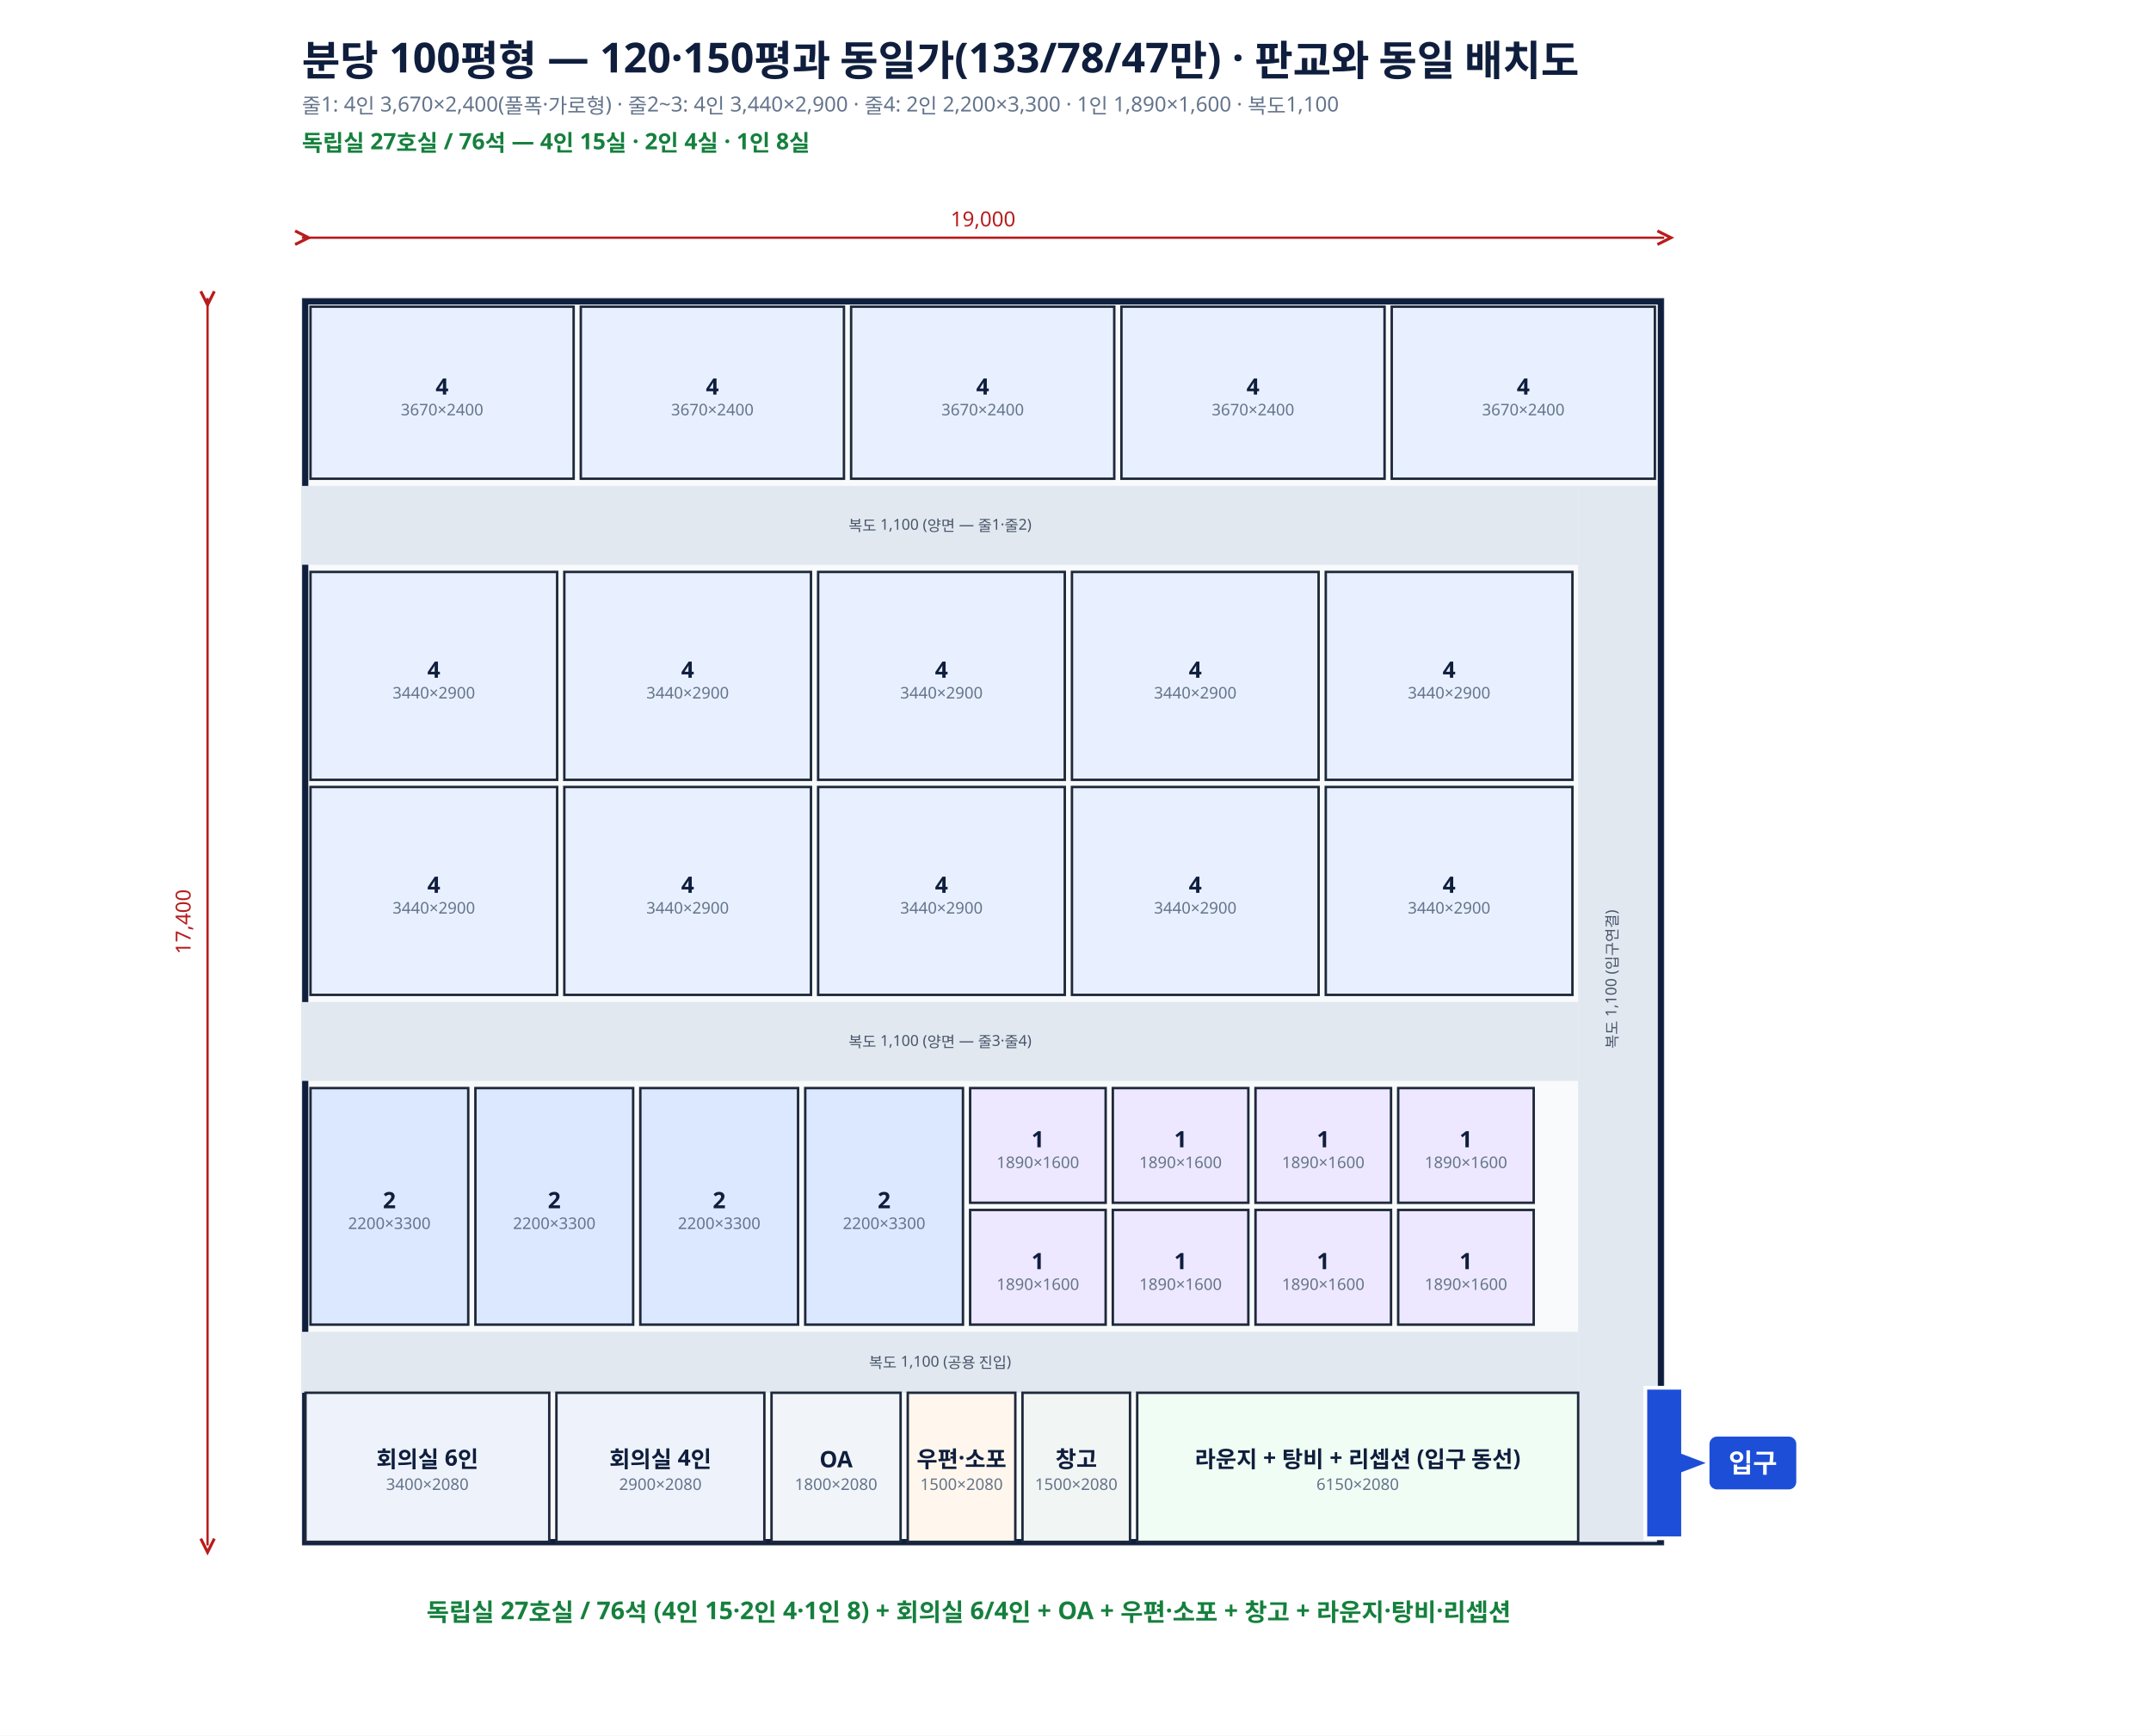
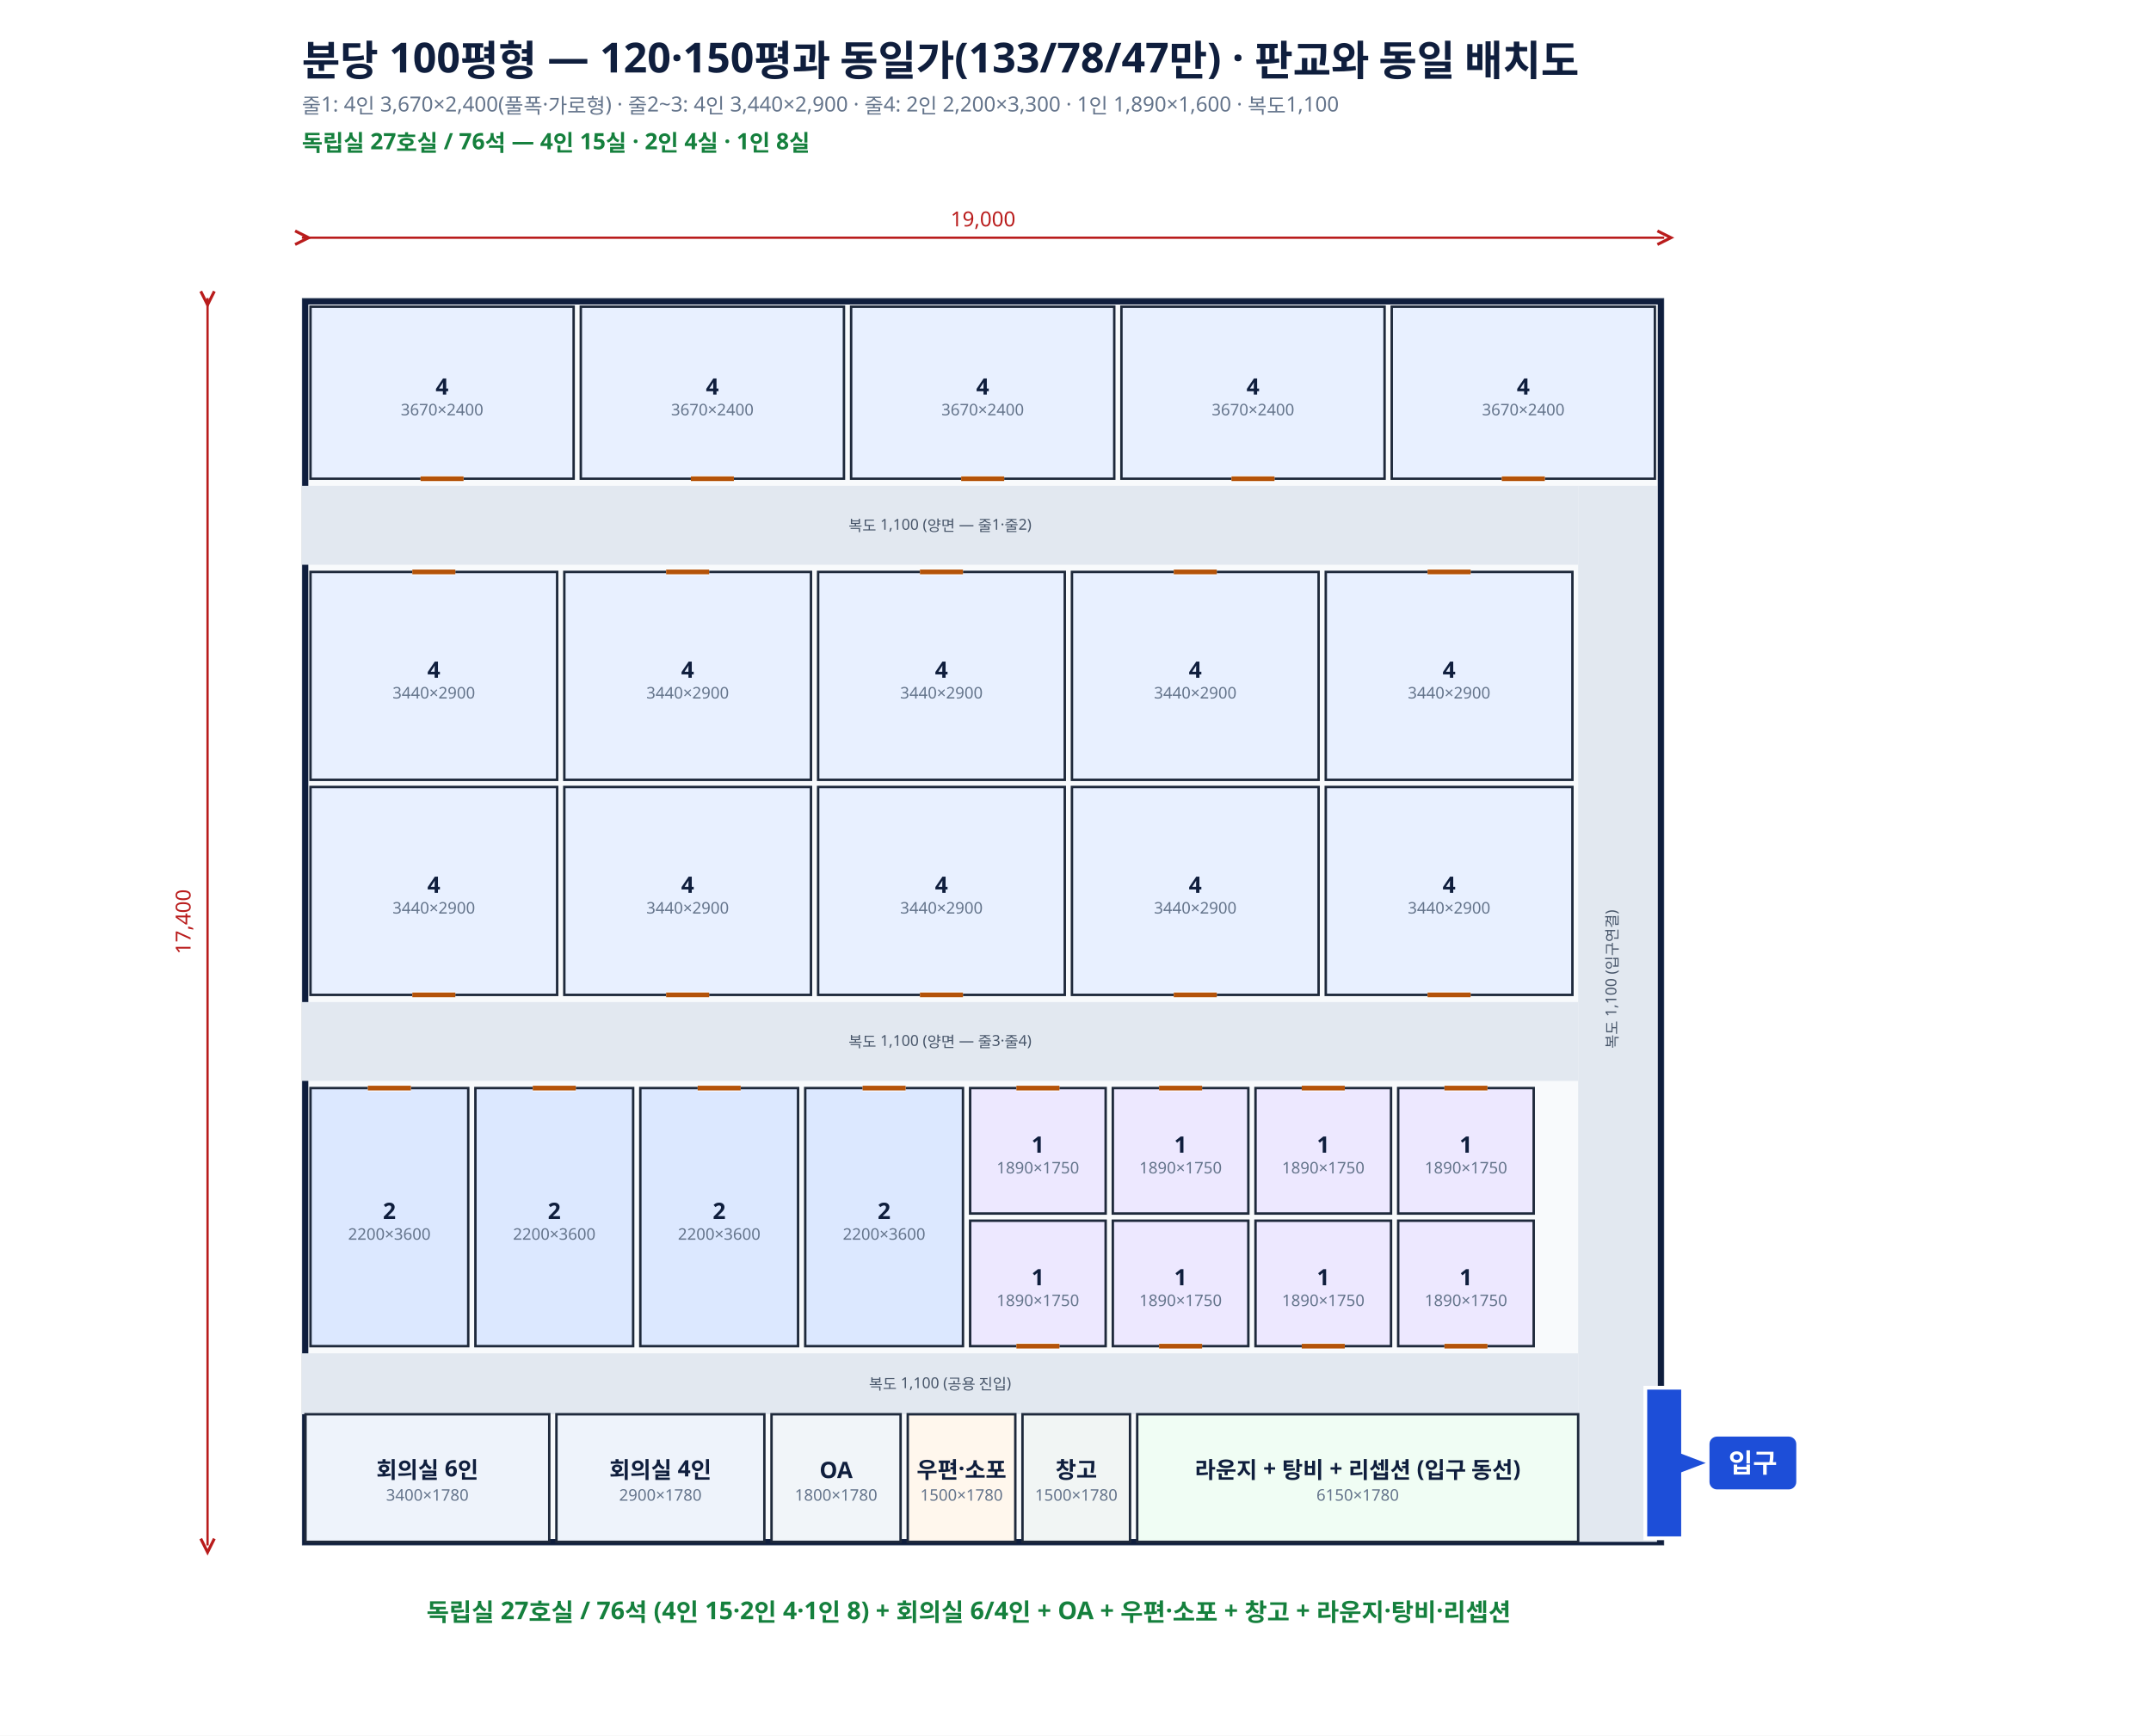
<svg xmlns="http://www.w3.org/2000/svg" width="1140" height="920" font-family="Malgun Gothic,Pretendard,sans-serif">
  <rect width="1140" height="920" fill="#fff" />
  <text x="160" y="40" font-size="22" font-weight="800" fill="#0f1e3d">분당 100평형 — 120·150평과 동일가(133/78/47만) · 판교와 동일 배치도</text>
  <text x="160" y="60" font-size="11" fill="#64748b">줄1: 4인 3,670×2,400(풀폭·가로형) · 줄2~3: 4인 3,440×2,900 · 줄4: 2인 2,200×3,300 · 1인 1,890×1,600 · 복도1,100</text>
  <rect x="160" y="158" width="722" height="661.2" fill="#3a4a63" />
  <rect x="161.9" y="159.9" width="718.2" height="657.4" fill="#f8fafc" stroke="#0f1e3d" stroke-width="3" />
  <rect x="836.4" y="257.56" width="41.8" height="559.74" fill="#e2e8f0" />
  <text x="857.3" y="519" font-size="8" fill="#475569" text-anchor="middle" transform="rotate(-90 857.3 519)">복도 1,100 (입구연결)</text>
  <rect x="872" y="735.6" width="20" height="79.8" fill="#1d4ed8" stroke="#fff" stroke-width="2" />
  <polygon points="904,775.5 884,767.9 884,783.1" fill="#1d4ed8" />
  <rect x="906" y="761.5" width="46" height="28" rx="4" fill="#1d4ed8" />
  <text x="929" y="780.5" font-size="14" font-weight="900" fill="#fff" text-anchor="middle">입구</text>
  <rect x="164.56" y="162.56" width="139.46" height="91.2" fill="#e8f0ff" stroke="#1e293b" stroke-width="1.3" />
  <text x="234.29" y="209.16" font-size="12" font-weight="700" fill="#0f1e3d" text-anchor="middle">4</text>
  <text x="234.29" y="220.16" font-size="8.5" fill="#64748b" text-anchor="middle">3670×2400</text>
+   <line x1="222.89" y1="253.76" x2="245.69" y2="253.76" stroke="#fff" stroke-width="3.5" />
+   <line x1="222.89" y1="253.76" x2="245.69" y2="253.76" stroke="#b45309" stroke-width="2.5" />
  <rect x="307.82" y="162.56" width="139.46" height="91.2" fill="#e8f0ff" stroke="#1e293b" stroke-width="1.3" />
  <text x="377.55" y="209.16" font-size="12" font-weight="700" fill="#0f1e3d" text-anchor="middle">4</text>
  <text x="377.55" y="220.16" font-size="8.5" fill="#64748b" text-anchor="middle">3670×2400</text>
+   <line x1="366.15" y1="253.76" x2="388.95" y2="253.76" stroke="#fff" stroke-width="3.5" />
+   <line x1="366.15" y1="253.76" x2="388.95" y2="253.76" stroke="#b45309" stroke-width="2.5" />
  <rect x="451.08" y="162.56" width="139.46" height="91.2" fill="#e8f0ff" stroke="#1e293b" stroke-width="1.3" />
  <text x="520.81" y="209.16" font-size="12" font-weight="700" fill="#0f1e3d" text-anchor="middle">4</text>
  <text x="520.81" y="220.16" font-size="8.5" fill="#64748b" text-anchor="middle">3670×2400</text>
+   <line x1="509.41" y1="253.76" x2="532.21" y2="253.76" stroke="#fff" stroke-width="3.5" />
+   <line x1="509.41" y1="253.76" x2="532.21" y2="253.76" stroke="#b45309" stroke-width="2.5" />
  <rect x="594.34" y="162.56" width="139.46" height="91.2" fill="#e8f0ff" stroke="#1e293b" stroke-width="1.3" />
  <text x="664.07" y="209.16" font-size="12" font-weight="700" fill="#0f1e3d" text-anchor="middle">4</text>
  <text x="664.07" y="220.16" font-size="8.5" fill="#64748b" text-anchor="middle">3670×2400</text>
+   <line x1="652.67" y1="253.76" x2="675.47" y2="253.76" stroke="#fff" stroke-width="3.5" />
+   <line x1="652.67" y1="253.76" x2="675.47" y2="253.76" stroke="#b45309" stroke-width="2.5" />
  <rect x="737.6" y="162.56" width="139.46" height="91.2" fill="#e8f0ff" stroke="#1e293b" stroke-width="1.3" />
  <text x="807.33" y="209.16" font-size="12" font-weight="700" fill="#0f1e3d" text-anchor="middle">4</text>
  <text x="807.33" y="220.16" font-size="8.5" fill="#64748b" text-anchor="middle">3670×2400</text>
+   <line x1="795.93" y1="253.76" x2="818.73" y2="253.76" stroke="#fff" stroke-width="3.5" />
+   <line x1="795.93" y1="253.76" x2="818.73" y2="253.76" stroke="#b45309" stroke-width="2.5" />
  <rect x="160" y="257.56" width="676.4" height="41.8" fill="#e2e8f0" />
  <text x="498.2" y="281.46" font-size="8" fill="#475569" text-anchor="middle">복도 1,100  (양면 — 줄1·줄2)</text>
  <rect x="164.56" y="303.16" width="130.72" height="110.2" fill="#e8f0ff" stroke="#1e293b" stroke-width="1.3" />
  <text x="229.92" y="359.26" font-size="12" font-weight="700" fill="#0f1e3d" text-anchor="middle">4</text>
  <text x="229.92" y="370.26" font-size="8.5" fill="#64748b" text-anchor="middle">3440×2900</text>
+   <line x1="218.52" y1="303.16" x2="241.32" y2="303.16" stroke="#fff" stroke-width="3.5" />
+   <line x1="218.52" y1="303.16" x2="241.32" y2="303.16" stroke="#b45309" stroke-width="2.5" />
  <rect x="299.08" y="303.16" width="130.72" height="110.2" fill="#e8f0ff" stroke="#1e293b" stroke-width="1.3" />
  <text x="364.44" y="359.26" font-size="12" font-weight="700" fill="#0f1e3d" text-anchor="middle">4</text>
  <text x="364.44" y="370.26" font-size="8.5" fill="#64748b" text-anchor="middle">3440×2900</text>
+   <line x1="353.04" y1="303.16" x2="375.84" y2="303.16" stroke="#fff" stroke-width="3.5" />
+   <line x1="353.04" y1="303.16" x2="375.84" y2="303.16" stroke="#b45309" stroke-width="2.5" />
  <rect x="433.6" y="303.16" width="130.72" height="110.2" fill="#e8f0ff" stroke="#1e293b" stroke-width="1.3" />
  <text x="498.96" y="359.26" font-size="12" font-weight="700" fill="#0f1e3d" text-anchor="middle">4</text>
  <text x="498.96" y="370.26" font-size="8.5" fill="#64748b" text-anchor="middle">3440×2900</text>
+   <line x1="487.56" y1="303.16" x2="510.36" y2="303.16" stroke="#fff" stroke-width="3.5" />
+   <line x1="487.56" y1="303.16" x2="510.36" y2="303.16" stroke="#b45309" stroke-width="2.5" />
  <rect x="568.12" y="303.16" width="130.72" height="110.2" fill="#e8f0ff" stroke="#1e293b" stroke-width="1.3" />
  <text x="633.48" y="359.26" font-size="12" font-weight="700" fill="#0f1e3d" text-anchor="middle">4</text>
  <text x="633.48" y="370.26" font-size="8.5" fill="#64748b" text-anchor="middle">3440×2900</text>
+   <line x1="622.08" y1="303.16" x2="644.88" y2="303.16" stroke="#fff" stroke-width="3.5" />
+   <line x1="622.08" y1="303.16" x2="644.88" y2="303.16" stroke="#b45309" stroke-width="2.5" />
  <rect x="702.64" y="303.16" width="130.72" height="110.2" fill="#e8f0ff" stroke="#1e293b" stroke-width="1.3" />
  <text x="768" y="359.26" font-size="12" font-weight="700" fill="#0f1e3d" text-anchor="middle">4</text>
  <text x="768" y="370.26" font-size="8.5" fill="#64748b" text-anchor="middle">3440×2900</text>
+   <line x1="756.6" y1="303.16" x2="779.4" y2="303.16" stroke="#fff" stroke-width="3.5" />
+   <line x1="756.6" y1="303.16" x2="779.4" y2="303.16" stroke="#b45309" stroke-width="2.5" />
  <rect x="164.56" y="417.16" width="130.72" height="110.2" fill="#e8f0ff" stroke="#1e293b" stroke-width="1.3" />
  <text x="229.92" y="473.26" font-size="12" font-weight="700" fill="#0f1e3d" text-anchor="middle">4</text>
  <text x="229.92" y="484.26" font-size="8.5" fill="#64748b" text-anchor="middle">3440×2900</text>
+   <line x1="218.52" y1="527.36" x2="241.32" y2="527.36" stroke="#fff" stroke-width="3.5" />
+   <line x1="218.52" y1="527.36" x2="241.32" y2="527.36" stroke="#b45309" stroke-width="2.5" />
  <rect x="299.08" y="417.16" width="130.72" height="110.2" fill="#e8f0ff" stroke="#1e293b" stroke-width="1.3" />
  <text x="364.44" y="473.26" font-size="12" font-weight="700" fill="#0f1e3d" text-anchor="middle">4</text>
  <text x="364.44" y="484.26" font-size="8.5" fill="#64748b" text-anchor="middle">3440×2900</text>
+   <line x1="353.04" y1="527.36" x2="375.84" y2="527.36" stroke="#fff" stroke-width="3.5" />
+   <line x1="353.04" y1="527.36" x2="375.84" y2="527.36" stroke="#b45309" stroke-width="2.5" />
  <rect x="433.6" y="417.16" width="130.72" height="110.2" fill="#e8f0ff" stroke="#1e293b" stroke-width="1.3" />
  <text x="498.96" y="473.26" font-size="12" font-weight="700" fill="#0f1e3d" text-anchor="middle">4</text>
  <text x="498.96" y="484.26" font-size="8.5" fill="#64748b" text-anchor="middle">3440×2900</text>
+   <line x1="487.56" y1="527.36" x2="510.36" y2="527.36" stroke="#fff" stroke-width="3.5" />
+   <line x1="487.56" y1="527.36" x2="510.36" y2="527.36" stroke="#b45309" stroke-width="2.5" />
  <rect x="568.12" y="417.16" width="130.72" height="110.2" fill="#e8f0ff" stroke="#1e293b" stroke-width="1.3" />
  <text x="633.48" y="473.26" font-size="12" font-weight="700" fill="#0f1e3d" text-anchor="middle">4</text>
  <text x="633.48" y="484.26" font-size="8.5" fill="#64748b" text-anchor="middle">3440×2900</text>
+   <line x1="622.08" y1="527.36" x2="644.88" y2="527.36" stroke="#fff" stroke-width="3.5" />
+   <line x1="622.08" y1="527.36" x2="644.88" y2="527.36" stroke="#b45309" stroke-width="2.5" />
  <rect x="702.64" y="417.16" width="130.72" height="110.2" fill="#e8f0ff" stroke="#1e293b" stroke-width="1.3" />
  <text x="768" y="473.26" font-size="12" font-weight="700" fill="#0f1e3d" text-anchor="middle">4</text>
  <text x="768" y="484.26" font-size="8.5" fill="#64748b" text-anchor="middle">3440×2900</text>
+   <line x1="756.6" y1="527.36" x2="779.4" y2="527.36" stroke="#fff" stroke-width="3.5" />
+   <line x1="756.6" y1="527.36" x2="779.4" y2="527.36" stroke="#b45309" stroke-width="2.5" />
  <rect x="160" y="531.16" width="676.4" height="41.8" fill="#e2e8f0" />
  <text x="498.2" y="555.06" font-size="8" fill="#475569" text-anchor="middle">복도 1,100  (양면 — 줄3·줄4)</text>
-   <rect x="164.56" y="576.76" width="83.6" height="125.4" fill="#dce8ff" stroke="#1e293b" stroke-width="1.3" />
-   <text x="206.36" y="640.46" font-size="12" font-weight="700" fill="#0f1e3d" text-anchor="middle">2</text>
-   <text x="206.36" y="651.46" font-size="8.5" fill="#64748b" text-anchor="middle">2200×3300</text>
-   <rect x="251.96" y="576.76" width="83.6" height="125.4" fill="#dce8ff" stroke="#1e293b" stroke-width="1.3" />
-   <text x="293.76" y="640.46" font-size="12" font-weight="700" fill="#0f1e3d" text-anchor="middle">2</text>
-   <text x="293.76" y="651.46" font-size="8.5" fill="#64748b" text-anchor="middle">2200×3300</text>
-   <rect x="339.36" y="576.76" width="83.6" height="125.4" fill="#dce8ff" stroke="#1e293b" stroke-width="1.3" />
-   <text x="381.16" y="640.46" font-size="12" font-weight="700" fill="#0f1e3d" text-anchor="middle">2</text>
-   <text x="381.16" y="651.46" font-size="8.5" fill="#64748b" text-anchor="middle">2200×3300</text>
-   <rect x="426.76" y="576.76" width="83.6" height="125.4" fill="#dce8ff" stroke="#1e293b" stroke-width="1.3" />
-   <text x="468.56" y="640.46" font-size="12" font-weight="700" fill="#0f1e3d" text-anchor="middle">2</text>
-   <text x="468.56" y="651.46" font-size="8.5" fill="#64748b" text-anchor="middle">2200×3300</text>
-   <rect x="514.16" y="576.76" width="71.82" height="60.8" fill="#ede8ff" stroke="#1e293b" stroke-width="1.3" />
-   <text x="550.07" y="608.16" font-size="12" font-weight="700" fill="#0f1e3d" text-anchor="middle">1</text>
-   <text x="550.07" y="619.16" font-size="8.5" fill="#64748b" text-anchor="middle">1890×1600</text>
-   <rect x="514.16" y="641.36" width="71.82" height="60.8" fill="#ede8ff" stroke="#1e293b" stroke-width="1.3" />
-   <text x="550.07" y="672.76" font-size="12" font-weight="700" fill="#0f1e3d" text-anchor="middle">1</text>
-   <text x="550.07" y="683.76" font-size="8.5" fill="#64748b" text-anchor="middle">1890×1600</text>
-   <rect x="589.78" y="576.76" width="71.82" height="60.8" fill="#ede8ff" stroke="#1e293b" stroke-width="1.3" />
-   <text x="625.69" y="608.16" font-size="12" font-weight="700" fill="#0f1e3d" text-anchor="middle">1</text>
-   <text x="625.69" y="619.16" font-size="8.5" fill="#64748b" text-anchor="middle">1890×1600</text>
-   <rect x="589.78" y="641.36" width="71.82" height="60.8" fill="#ede8ff" stroke="#1e293b" stroke-width="1.3" />
-   <text x="625.69" y="672.76" font-size="12" font-weight="700" fill="#0f1e3d" text-anchor="middle">1</text>
-   <text x="625.69" y="683.76" font-size="8.5" fill="#64748b" text-anchor="middle">1890×1600</text>
-   <rect x="665.4" y="576.76" width="71.82" height="60.8" fill="#ede8ff" stroke="#1e293b" stroke-width="1.3" />
-   <text x="701.31" y="608.16" font-size="12" font-weight="700" fill="#0f1e3d" text-anchor="middle">1</text>
-   <text x="701.31" y="619.16" font-size="8.5" fill="#64748b" text-anchor="middle">1890×1600</text>
-   <rect x="665.4" y="641.36" width="71.82" height="60.8" fill="#ede8ff" stroke="#1e293b" stroke-width="1.3" />
-   <text x="701.31" y="672.76" font-size="12" font-weight="700" fill="#0f1e3d" text-anchor="middle">1</text>
-   <text x="701.31" y="683.76" font-size="8.5" fill="#64748b" text-anchor="middle">1890×1600</text>
-   <rect x="741.02" y="576.76" width="71.82" height="60.8" fill="#ede8ff" stroke="#1e293b" stroke-width="1.3" />
-   <text x="776.93" y="608.16" font-size="12" font-weight="700" fill="#0f1e3d" text-anchor="middle">1</text>
-   <text x="776.93" y="619.16" font-size="8.5" fill="#64748b" text-anchor="middle">1890×1600</text>
-   <rect x="741.02" y="641.36" width="71.82" height="60.8" fill="#ede8ff" stroke="#1e293b" stroke-width="1.3" />
-   <text x="776.93" y="672.76" font-size="12" font-weight="700" fill="#0f1e3d" text-anchor="middle">1</text>
-   <text x="776.93" y="683.76" font-size="8.5" fill="#64748b" text-anchor="middle">1890×1600</text>
-   <rect x="160" y="705.96" width="676.4" height="32.3" fill="#e2e8f0" />
-   <text x="498.2" y="725.11" font-size="8" fill="#475569" text-anchor="middle">복도 1,100 (공용 진입)</text>
-   <rect x="161.9" y="738.26" width="129.2" height="79.04" fill="#eef3fb" stroke="#1e293b" stroke-width="1.3" />
-   <text x="226.5" y="777.78" font-size="12" font-weight="700" fill="#0f1e3d" text-anchor="middle">회의실 6인</text>
-   <text x="226.5" y="789.78" font-size="8.5" fill="#64748b" text-anchor="middle">3400×2080</text>
-   <rect x="294.9" y="738.26" width="110.2" height="79.04" fill="#eef3fb" stroke="#1e293b" stroke-width="1.3" />
-   <text x="350" y="777.78" font-size="12" font-weight="700" fill="#0f1e3d" text-anchor="middle">회의실 4인</text>
-   <text x="350" y="789.78" font-size="8.5" fill="#64748b" text-anchor="middle">2900×2080</text>
-   <rect x="408.9" y="738.26" width="68.4" height="79.04" fill="#f1f5f9" stroke="#1e293b" stroke-width="1.3" />
-   <text x="443.1" y="777.78" font-size="12" font-weight="700" fill="#0f1e3d" text-anchor="middle">OA</text>
-   <text x="443.1" y="789.78" font-size="8.5" fill="#64748b" text-anchor="middle">1800×2080</text>
-   <rect x="481.1" y="738.26" width="57" height="79.04" fill="#fff7ed" stroke="#1e293b" stroke-width="1.3" />
-   <text x="509.6" y="777.78" font-size="12" font-weight="700" fill="#0f1e3d" text-anchor="middle">우편·소포</text>
-   <text x="509.6" y="789.78" font-size="8.5" fill="#64748b" text-anchor="middle">1500×2080</text>
-   <rect x="541.9" y="738.26" width="57" height="79.04" fill="#f1f5f4" stroke="#1e293b" stroke-width="1.3" />
-   <text x="570.4" y="777.78" font-size="12" font-weight="700" fill="#0f1e3d" text-anchor="middle">창고</text>
-   <text x="570.4" y="789.78" font-size="8.5" fill="#64748b" text-anchor="middle">1500×2080</text>
-   <rect x="602.7" y="738.26" width="233.7" height="79.04" fill="#f0fdf4" stroke="#1e293b" stroke-width="1.3" />
-   <text x="719.55" y="777.78" font-size="12" font-weight="700" fill="#0f1e3d" text-anchor="middle">라운지 + 탕비 + 리셉션 (입구 동선)</text>
-   <text x="719.55" y="789.78" font-size="8.5" fill="#64748b" text-anchor="middle">6150×2080</text>
+   <rect x="164.56" y="576.76" width="83.6" height="136.8" fill="#dce8ff" stroke="#1e293b" stroke-width="1.3" />
+   <text x="206.36" y="646.16" font-size="12" font-weight="700" fill="#0f1e3d" text-anchor="middle">2</text>
+   <text x="206.36" y="657.16" font-size="8.5" fill="#64748b" text-anchor="middle">2200×3600</text>
+   <line x1="194.96" y1="576.76" x2="217.76" y2="576.76" stroke="#fff" stroke-width="3.5" />
+   <line x1="194.96" y1="576.76" x2="217.76" y2="576.76" stroke="#b45309" stroke-width="2.5" />
+   <rect x="251.96" y="576.76" width="83.6" height="136.8" fill="#dce8ff" stroke="#1e293b" stroke-width="1.3" />
+   <text x="293.76" y="646.16" font-size="12" font-weight="700" fill="#0f1e3d" text-anchor="middle">2</text>
+   <text x="293.76" y="657.16" font-size="8.5" fill="#64748b" text-anchor="middle">2200×3600</text>
+   <line x1="282.36" y1="576.76" x2="305.16" y2="576.76" stroke="#fff" stroke-width="3.5" />
+   <line x1="282.36" y1="576.76" x2="305.16" y2="576.76" stroke="#b45309" stroke-width="2.5" />
+   <rect x="339.36" y="576.76" width="83.6" height="136.8" fill="#dce8ff" stroke="#1e293b" stroke-width="1.3" />
+   <text x="381.16" y="646.16" font-size="12" font-weight="700" fill="#0f1e3d" text-anchor="middle">2</text>
+   <text x="381.16" y="657.16" font-size="8.5" fill="#64748b" text-anchor="middle">2200×3600</text>
+   <line x1="369.76" y1="576.76" x2="392.56" y2="576.76" stroke="#fff" stroke-width="3.5" />
+   <line x1="369.76" y1="576.76" x2="392.56" y2="576.76" stroke="#b45309" stroke-width="2.5" />
+   <rect x="426.76" y="576.76" width="83.6" height="136.8" fill="#dce8ff" stroke="#1e293b" stroke-width="1.3" />
+   <text x="468.56" y="646.16" font-size="12" font-weight="700" fill="#0f1e3d" text-anchor="middle">2</text>
+   <text x="468.56" y="657.16" font-size="8.5" fill="#64748b" text-anchor="middle">2200×3600</text>
+   <line x1="457.16" y1="576.76" x2="479.96" y2="576.76" stroke="#fff" stroke-width="3.5" />
+   <line x1="457.16" y1="576.76" x2="479.96" y2="576.76" stroke="#b45309" stroke-width="2.5" />
+   <rect x="514.16" y="576.76" width="71.82" height="66.5" fill="#ede8ff" stroke="#1e293b" stroke-width="1.3" />
+   <text x="550.07" y="611.01" font-size="12" font-weight="700" fill="#0f1e3d" text-anchor="middle">1</text>
+   <text x="550.07" y="622.01" font-size="8.5" fill="#64748b" text-anchor="middle">1890×1750</text>
+   <line x1="538.67" y1="576.76" x2="561.47" y2="576.76" stroke="#fff" stroke-width="3.5" />
+   <line x1="538.67" y1="576.76" x2="561.47" y2="576.76" stroke="#b45309" stroke-width="2.5" />
+   <rect x="514.16" y="647.06" width="71.82" height="66.5" fill="#ede8ff" stroke="#1e293b" stroke-width="1.3" />
+   <text x="550.07" y="681.31" font-size="12" font-weight="700" fill="#0f1e3d" text-anchor="middle">1</text>
+   <text x="550.07" y="692.31" font-size="8.5" fill="#64748b" text-anchor="middle">1890×1750</text>
+   <line x1="538.67" y1="713.56" x2="561.47" y2="713.56" stroke="#fff" stroke-width="3.5" />
+   <line x1="538.67" y1="713.56" x2="561.47" y2="713.56" stroke="#b45309" stroke-width="2.5" />
+   <rect x="589.78" y="576.76" width="71.82" height="66.5" fill="#ede8ff" stroke="#1e293b" stroke-width="1.3" />
+   <text x="625.69" y="611.01" font-size="12" font-weight="700" fill="#0f1e3d" text-anchor="middle">1</text>
+   <text x="625.69" y="622.01" font-size="8.5" fill="#64748b" text-anchor="middle">1890×1750</text>
+   <line x1="614.29" y1="576.76" x2="637.09" y2="576.76" stroke="#fff" stroke-width="3.5" />
+   <line x1="614.29" y1="576.76" x2="637.09" y2="576.76" stroke="#b45309" stroke-width="2.5" />
+   <rect x="589.78" y="647.06" width="71.82" height="66.5" fill="#ede8ff" stroke="#1e293b" stroke-width="1.3" />
+   <text x="625.69" y="681.31" font-size="12" font-weight="700" fill="#0f1e3d" text-anchor="middle">1</text>
+   <text x="625.69" y="692.31" font-size="8.5" fill="#64748b" text-anchor="middle">1890×1750</text>
+   <line x1="614.29" y1="713.56" x2="637.09" y2="713.56" stroke="#fff" stroke-width="3.5" />
+   <line x1="614.29" y1="713.56" x2="637.09" y2="713.56" stroke="#b45309" stroke-width="2.5" />
+   <rect x="665.4" y="576.76" width="71.82" height="66.5" fill="#ede8ff" stroke="#1e293b" stroke-width="1.3" />
+   <text x="701.31" y="611.01" font-size="12" font-weight="700" fill="#0f1e3d" text-anchor="middle">1</text>
+   <text x="701.31" y="622.01" font-size="8.5" fill="#64748b" text-anchor="middle">1890×1750</text>
+   <line x1="689.91" y1="576.76" x2="712.71" y2="576.76" stroke="#fff" stroke-width="3.5" />
+   <line x1="689.91" y1="576.76" x2="712.71" y2="576.76" stroke="#b45309" stroke-width="2.5" />
+   <rect x="665.4" y="647.06" width="71.82" height="66.5" fill="#ede8ff" stroke="#1e293b" stroke-width="1.3" />
+   <text x="701.31" y="681.31" font-size="12" font-weight="700" fill="#0f1e3d" text-anchor="middle">1</text>
+   <text x="701.31" y="692.31" font-size="8.5" fill="#64748b" text-anchor="middle">1890×1750</text>
+   <line x1="689.91" y1="713.56" x2="712.71" y2="713.56" stroke="#fff" stroke-width="3.5" />
+   <line x1="689.91" y1="713.56" x2="712.71" y2="713.56" stroke="#b45309" stroke-width="2.5" />
+   <rect x="741.02" y="576.76" width="71.82" height="66.5" fill="#ede8ff" stroke="#1e293b" stroke-width="1.3" />
+   <text x="776.93" y="611.01" font-size="12" font-weight="700" fill="#0f1e3d" text-anchor="middle">1</text>
+   <text x="776.93" y="622.01" font-size="8.5" fill="#64748b" text-anchor="middle">1890×1750</text>
+   <line x1="765.53" y1="576.76" x2="788.33" y2="576.76" stroke="#fff" stroke-width="3.5" />
+   <line x1="765.53" y1="576.76" x2="788.33" y2="576.76" stroke="#b45309" stroke-width="2.5" />
+   <rect x="741.02" y="647.06" width="71.82" height="66.5" fill="#ede8ff" stroke="#1e293b" stroke-width="1.3" />
+   <text x="776.93" y="681.31" font-size="12" font-weight="700" fill="#0f1e3d" text-anchor="middle">1</text>
+   <text x="776.93" y="692.31" font-size="8.5" fill="#64748b" text-anchor="middle">1890×1750</text>
+   <line x1="765.53" y1="713.56" x2="788.33" y2="713.56" stroke="#fff" stroke-width="3.5" />
+   <line x1="765.53" y1="713.56" x2="788.33" y2="713.56" stroke="#b45309" stroke-width="2.5" />
+   <rect x="160" y="717.36" width="676.4" height="32.3" fill="#e2e8f0" />
+   <text x="498.2" y="736.51" font-size="8" fill="#475569" text-anchor="middle">복도 1,100 (공용 진입)</text>
+   <rect x="161.9" y="749.66" width="129.2" height="67.64" fill="#eef3fb" stroke="#1e293b" stroke-width="1.3" />
+   <text x="226.5" y="783.48" font-size="12" font-weight="700" fill="#0f1e3d" text-anchor="middle">회의실 6인</text>
+   <text x="226.5" y="795.48" font-size="8.5" fill="#64748b" text-anchor="middle">3400×1780</text>
+   <rect x="294.9" y="749.66" width="110.2" height="67.64" fill="#eef3fb" stroke="#1e293b" stroke-width="1.3" />
+   <text x="350" y="783.48" font-size="12" font-weight="700" fill="#0f1e3d" text-anchor="middle">회의실 4인</text>
+   <text x="350" y="795.48" font-size="8.5" fill="#64748b" text-anchor="middle">2900×1780</text>
+   <rect x="408.9" y="749.66" width="68.4" height="67.64" fill="#f1f5f9" stroke="#1e293b" stroke-width="1.3" />
+   <text x="443.1" y="783.48" font-size="12" font-weight="700" fill="#0f1e3d" text-anchor="middle">OA</text>
+   <text x="443.1" y="795.48" font-size="8.5" fill="#64748b" text-anchor="middle">1800×1780</text>
+   <rect x="481.1" y="749.66" width="57" height="67.64" fill="#fff7ed" stroke="#1e293b" stroke-width="1.3" />
+   <text x="509.6" y="783.48" font-size="12" font-weight="700" fill="#0f1e3d" text-anchor="middle">우편·소포</text>
+   <text x="509.6" y="795.48" font-size="8.5" fill="#64748b" text-anchor="middle">1500×1780</text>
+   <rect x="541.9" y="749.66" width="57" height="67.64" fill="#f1f5f4" stroke="#1e293b" stroke-width="1.3" />
+   <text x="570.4" y="783.48" font-size="12" font-weight="700" fill="#0f1e3d" text-anchor="middle">창고</text>
+   <text x="570.4" y="795.48" font-size="8.5" fill="#64748b" text-anchor="middle">1500×1780</text>
+   <rect x="602.7" y="749.66" width="233.7" height="67.64" fill="#f0fdf4" stroke="#1e293b" stroke-width="1.3" />
+   <text x="719.55" y="783.48" font-size="12" font-weight="700" fill="#0f1e3d" text-anchor="middle">라운지 + 탕비 + 리셉션 (입구 동선)</text>
+   <text x="719.55" y="795.48" font-size="8.5" fill="#64748b" text-anchor="middle">6150×1780</text>
  <text x="513.4" y="859.2" font-size="13" font-weight="800" fill="#15803d" text-anchor="middle">독립실 27호실 / 76석 (4인 15·2인 4·1인 8) + 회의실 6/4인 + OA + 우편·소포 + 창고 + 라운지·탕비·리셉션</text>
  <defs>
    <marker id="a" markerWidth="10" markerHeight="10" refX="5" refY="5" orient="auto">
      <path d="M2,2 L8,5 L2,8" fill="none" stroke="#b91c1c" stroke-width="1.3" />
    </marker>
  </defs>
  <line x1="160" y1="126" x2="882" y2="126" stroke="#b91c1c" stroke-width="1.2" marker-start="url(#a)" marker-end="url(#a)" />
  <text x="521" y="120" font-size="11" fill="#b91c1c" text-anchor="middle">19,000</text>
  <line x1="110" y1="158" x2="110" y2="819.2" stroke="#b91c1c" stroke-width="1.2" marker-start="url(#a)" marker-end="url(#a)" />
  <text x="101" y="488.6" font-size="11" fill="#b91c1c" text-anchor="middle" transform="rotate(-90 101 488.6)">17,400</text>
  <text x="160" y="80" font-size="12" font-weight="700" fill="#15803d">독립실 27호실 / 76석 — 4인 15실 · 2인 4실 · 1인 8실</text>
</svg>
